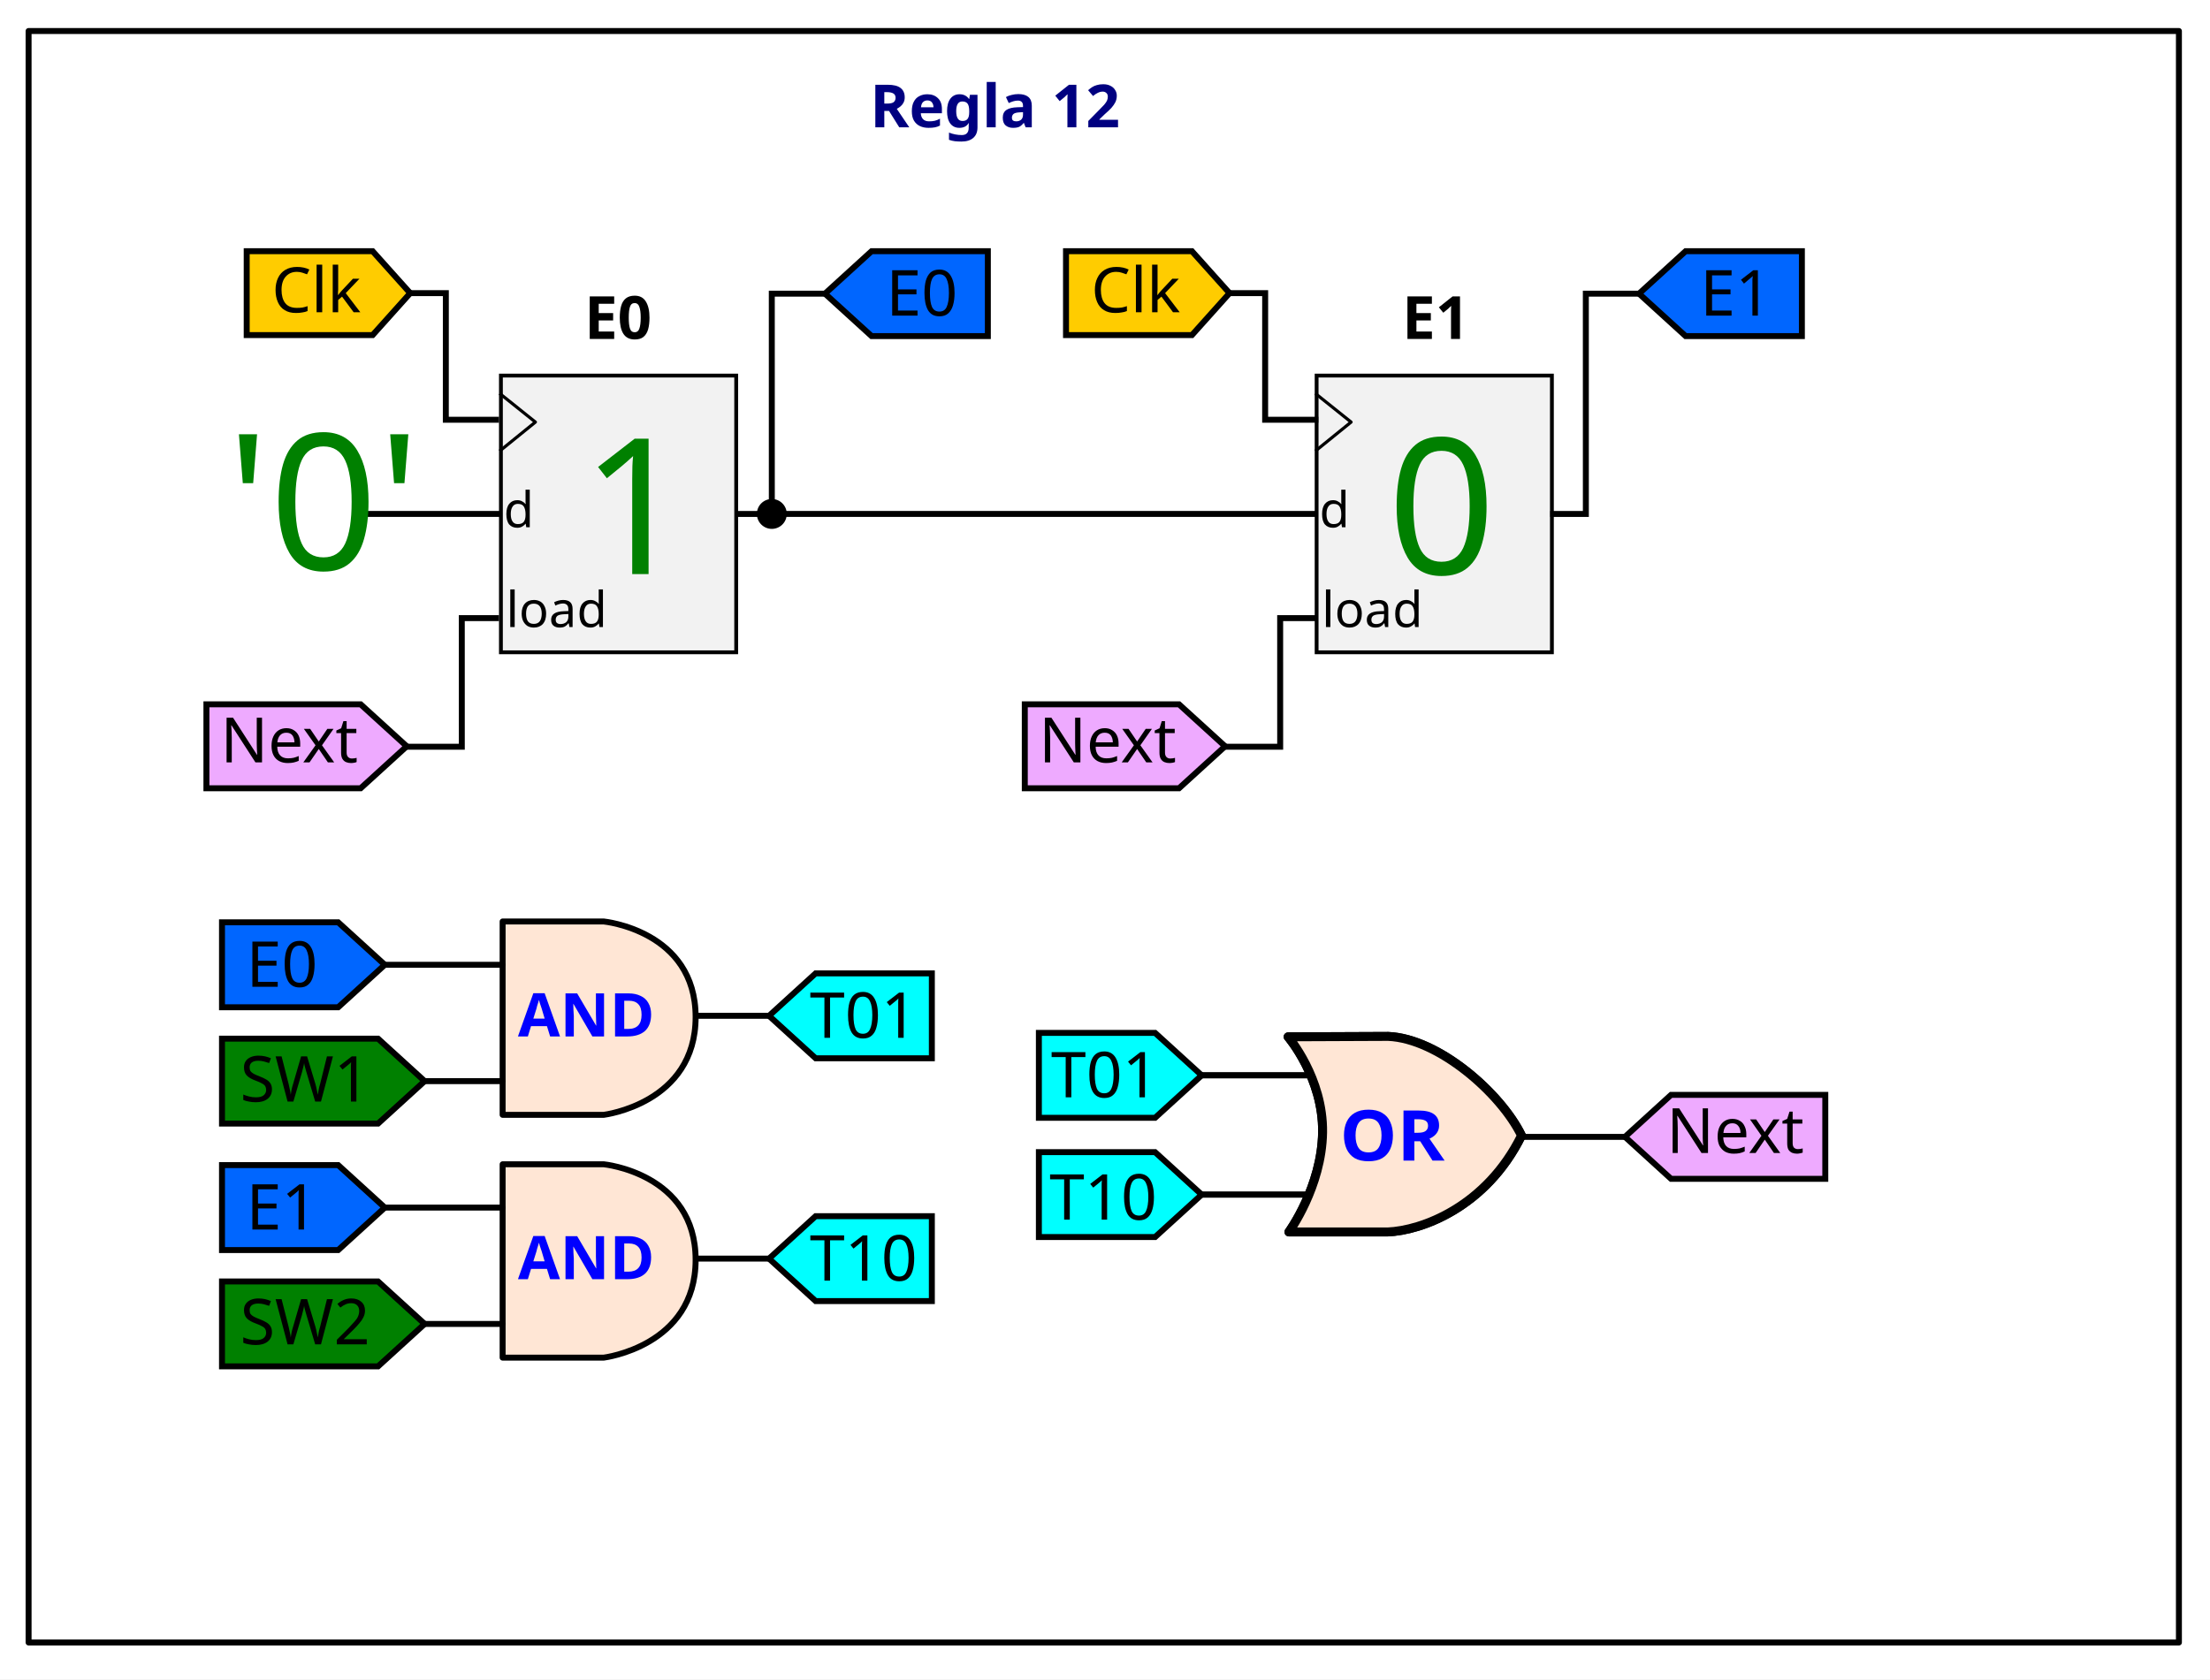
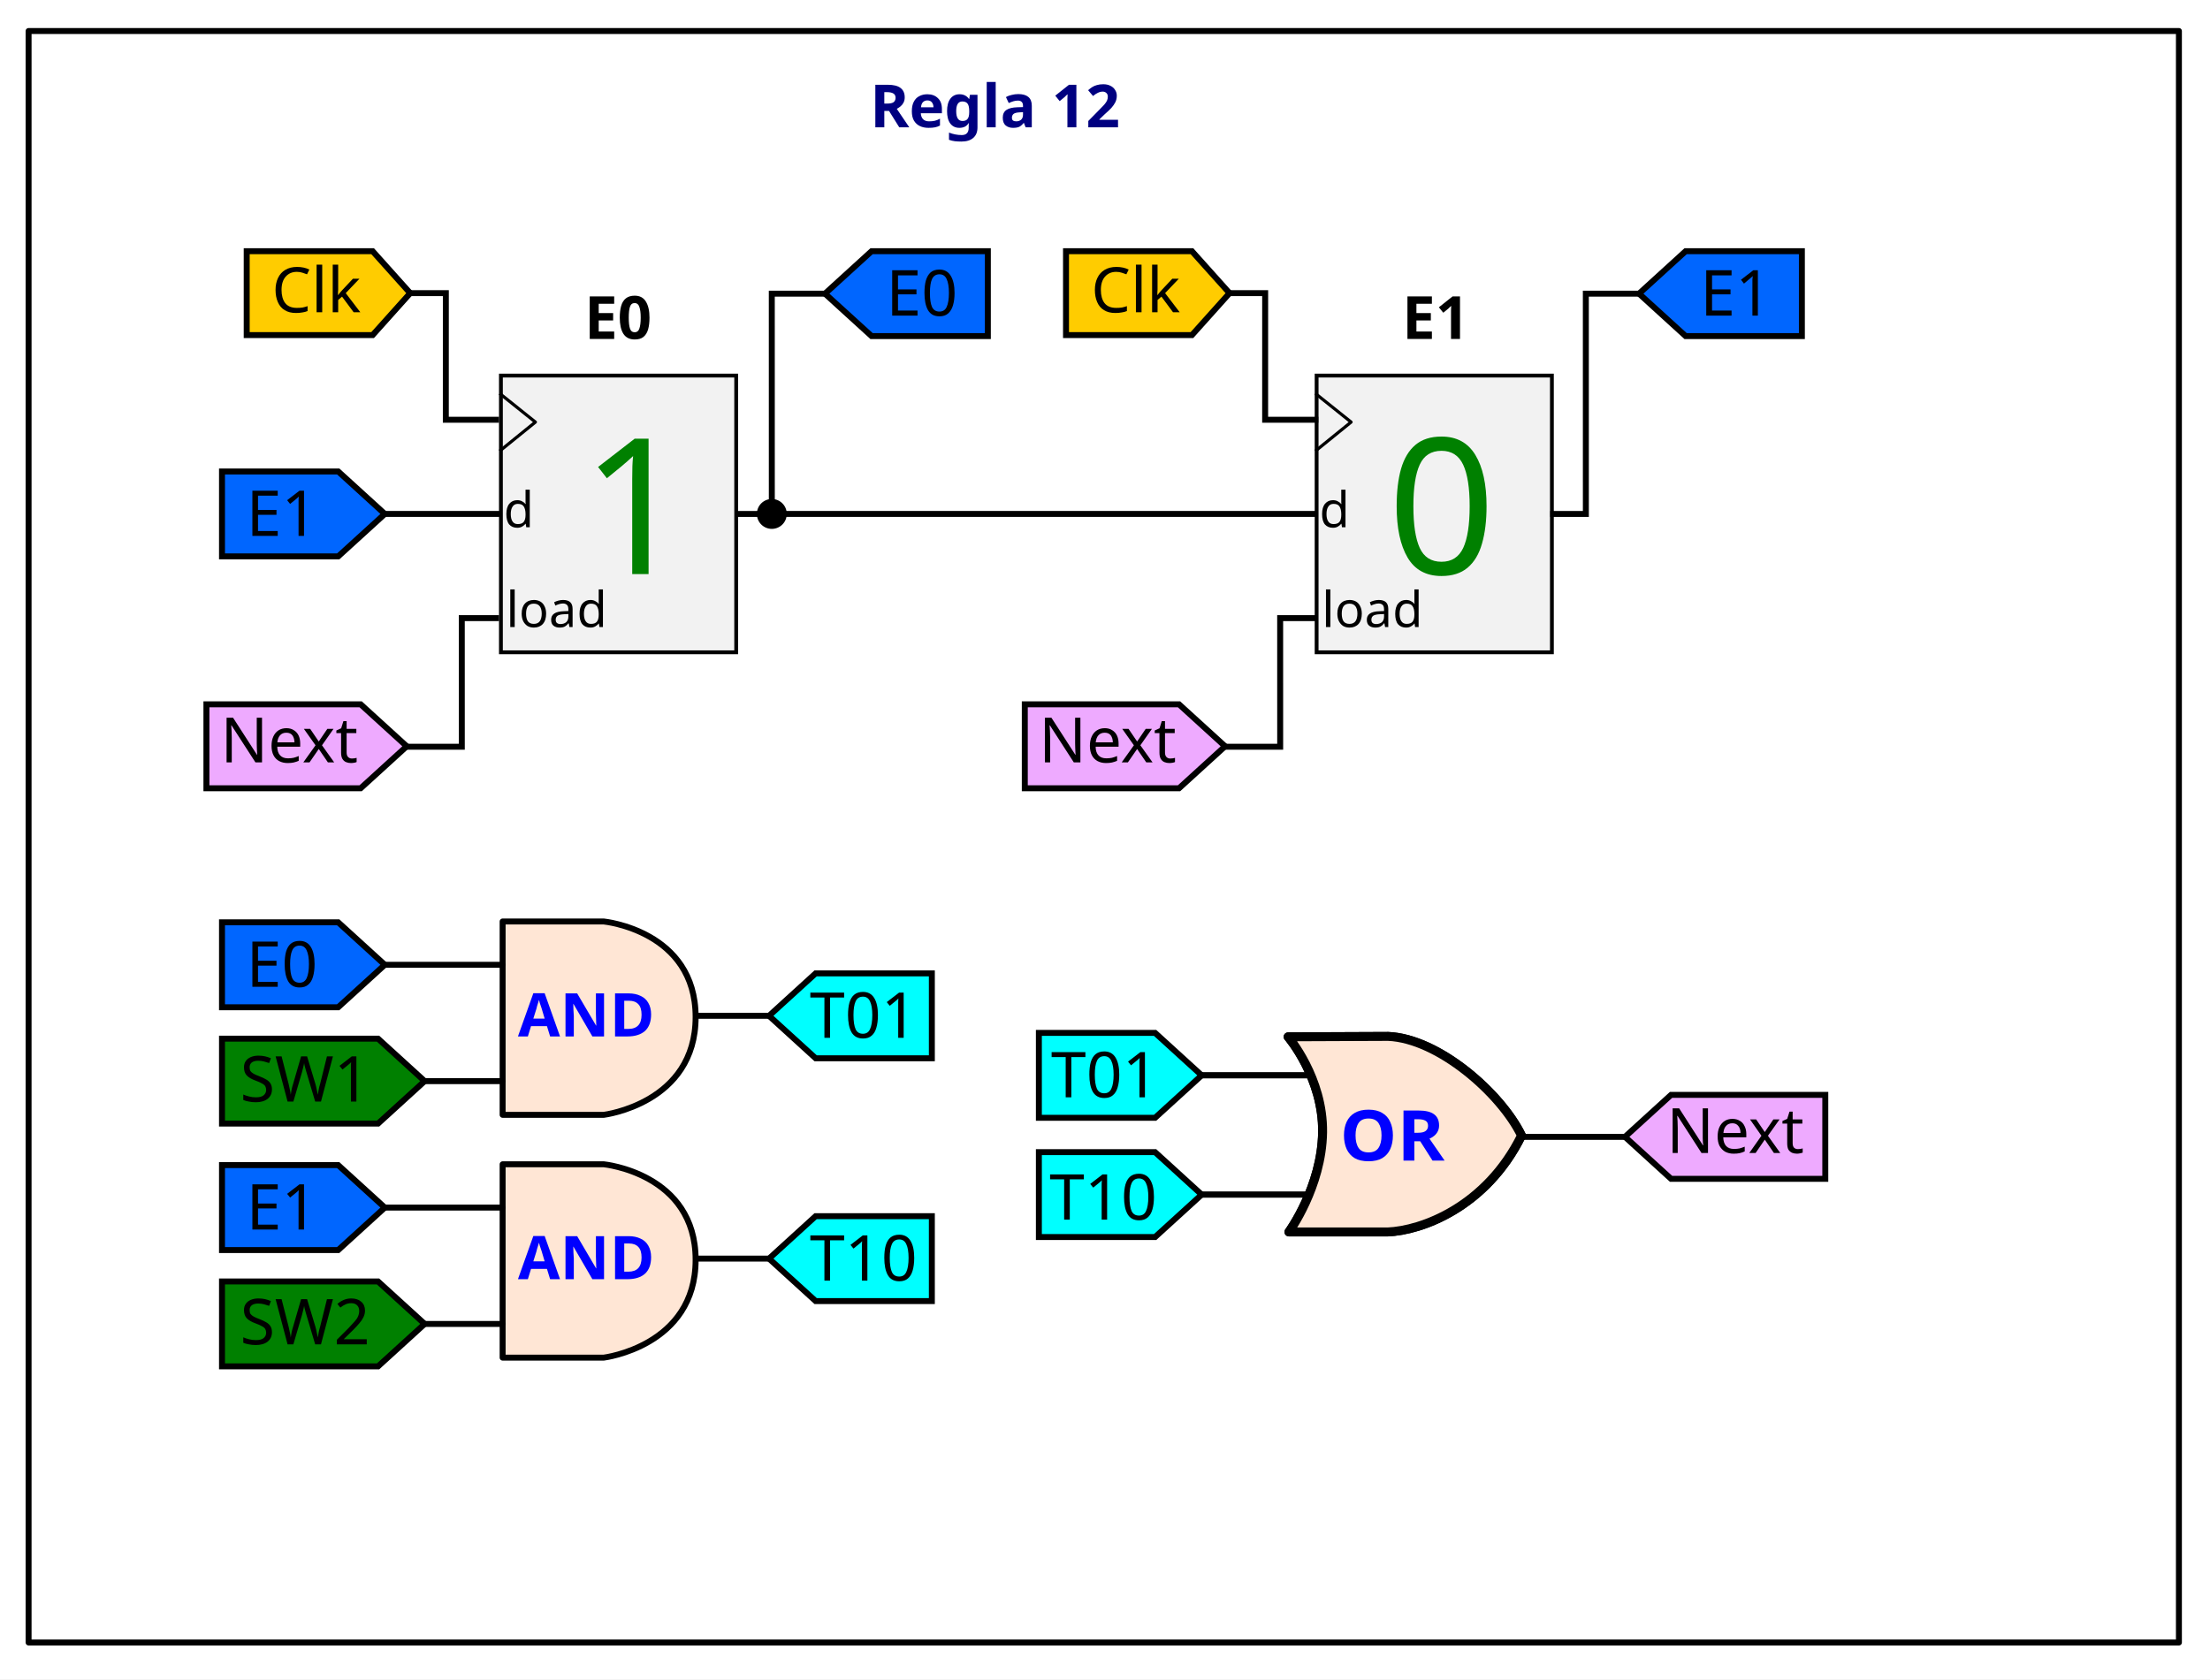
<svg xmlns="http://www.w3.org/2000/svg" width="196.325mm" height="149.228mm" viewBox="0 0 196.325 149.228" version="1.1" id="svg1">
  <defs id="defs1" />
  <g id="layer3" transform="translate(-10.61033,132.5671)">
    <rect style="fill:#ffffff;stroke:none;stroke-width:0.529;stroke-linecap:round;stroke-linejoin:round;stroke-dasharray:none" id="rect12" width="196.325" height="149.228" x="10.61" y="-132.567" />
    <rect style="fill:#ffffff;stroke:#000000;stroke-width:0.529;stroke-linecap:round;stroke-linejoin:round;stroke-dasharray:none" id="rect8" width="191.024" height="143.196" x="13.15" y="-129.811" />
  </g>
  <g id="layer1" transform="translate(-10.61033,132.5671)">
    <text xml:space="preserve" style="font-size:5.292px;font-family:Ubuntu;-inkscape-font-specification:Ubuntu;fill:#000080;stroke-width:0.265;stroke-linecap:round;stroke-linejoin:round" x="87.886" y="-121.251" id="text10">
      <tspan id="tspan10" style="font-style:normal;font-variant:normal;font-weight:bold;font-stretch:normal;font-family:Ubuntu;-inkscape-font-specification:'Ubuntu Bold';fill:#000080;stroke-width:0.265" x="87.886" y="-121.251">Regla 12</tspan>
    </text>
    <path id="path72" style="display:inline;fill:#008000;stroke:#000000;stroke-width:0.529;stroke-miterlimit:4;stroke-dasharray:none;stroke-opacity:1" d="m 30.332,-40.271 h 13.862 l 4.141,3.773 -4.141,3.773 h -13.862 z" />
    <text xml:space="preserve" style="font-style:normal;font-weight:normal;font-size:5.632px;line-height:1.25;font-family:sans-serif;display:inline;fill:#000000;fill-opacity:1;stroke:none;stroke-width:0.265" x="31.942" y="-34.684" id="text73">
      <tspan x="31.942" y="-34.684" style="font-style:normal;font-variant:normal;font-weight:500;font-stretch:normal;font-family:Ubuntu;-inkscape-font-specification:'Ubuntu Medium';stroke-width:0.265" id="tspan73">SW1</tspan>
    </text>
    <path style="display:inline;fill:#ffe6d5;stroke:#000000;stroke-width:0.529;stroke-linejoin:round;stroke-miterlimit:4;stroke-dasharray:none" id="path6-6" d="m 64.248,-33.503 h -8.987 v -17.18 h 8.987 c 0,0 8.158,0.796 8.158,8.49 0,7.693 -8.158,8.69 -8.158,8.69 z" />
    <path style="display:inline;fill:none;stroke:#000000;stroke-width:0.529;stroke-linecap:round;stroke-miterlimit:4;stroke-dasharray:none" d="m 72.461,-42.301 h 6.466" id="path13" />
    <path style="display:inline;fill:none;stroke:#000000;stroke-width:0.529;stroke-linecap:round;stroke-miterlimit:4;stroke-dasharray:none" d="m 48.335,-36.498 h 6.904" id="path1" />
    <path style="display:inline;fill:none;stroke:#000000;stroke-width:0.529;stroke-linecap:round;stroke-miterlimit:4;stroke-dasharray:none" d="m 44.796,-46.836 h 10.443" id="path8-3" />
    <text xml:space="preserve" style="font-style:normal;font-weight:normal;font-size:1.114px;line-height:0%;font-family:sans-serif;letter-spacing:0px;word-spacing:0px;display:inline;fill:#0000ff;fill-opacity:1;stroke:none;stroke-width:0.265px;stroke-linecap:butt;stroke-linejoin:miter;stroke-opacity:1" x="56.338" y="-40.675" id="text4142-5" transform="scale(1.005023,0.9950024)">
      <tspan id="tspan4144-6" x="56.338" y="-40.675" style="font-style:normal;font-variant:normal;font-weight:bold;font-stretch:normal;font-size:5.388px;line-height:1.25;font-family:sans-serif;-inkscape-font-specification:'sans-serif Bold';stroke-width:0.265px">AND</tspan>
    </text>
    <path id="path77" style="display:inline;fill:#0066ff;stroke:#000000;stroke-width:0.529;stroke-miterlimit:4;stroke-dasharray:none;stroke-opacity:1" d="m 30.332,-50.609 h 10.323 l 4.141,3.773 -4.141,3.773 h -10.323 z" />
    <text xml:space="preserve" style="font-style:normal;font-weight:normal;font-size:5.632px;line-height:1.25;font-family:sans-serif;display:inline;fill:#000000;fill-opacity:1;stroke:none;stroke-width:0.265" x="32.484" y="-44.881" id="text77">
      <tspan x="32.484" y="-44.881" style="font-style:normal;font-variant:normal;font-weight:500;font-stretch:normal;font-family:Ubuntu;-inkscape-font-specification:'Ubuntu Medium';stroke-width:0.265" id="tspan77">E0</tspan>
    </text>
    <path id="path95" style="display:inline;fill:#00ffff;stroke:#000000;stroke-width:0.529;stroke-miterlimit:4;stroke-dasharray:none;stroke-opacity:1" d="m 93.391,-46.074 h -10.323 l -4.141,3.773 4.141,3.773 h 10.323 z" />
    <text xml:space="preserve" style="font-style:normal;font-weight:normal;font-size:5.632px;line-height:1.25;font-family:sans-serif;display:inline;fill:#000000;fill-opacity:1;stroke:none;stroke-width:0.265" x="82.534" y="-40.346" id="text95">
      <tspan x="82.534" y="-40.346" style="font-style:normal;font-variant:normal;font-weight:500;font-stretch:normal;font-family:Ubuntu;-inkscape-font-specification:'Ubuntu Medium';stroke-width:0.265" id="tspan95">T01</tspan>
    </text>
    <path id="path6" style="display:inline;fill:#008000;stroke:#000000;stroke-width:0.529;stroke-miterlimit:4;stroke-dasharray:none;stroke-opacity:1" d="m 30.332,-18.696 h 13.862 l 4.141,3.773 -4.141,3.773 H 30.332 Z" />
    <text xml:space="preserve" style="font-style:normal;font-weight:normal;font-size:5.632px;line-height:1.25;font-family:sans-serif;display:inline;fill:#000000;fill-opacity:1;stroke:none;stroke-width:0.265" x="31.942" y="-13.109" id="text6">
      <tspan x="31.942" y="-13.109" style="font-style:normal;font-variant:normal;font-weight:500;font-stretch:normal;font-family:Ubuntu;-inkscape-font-specification:'Ubuntu Medium';stroke-width:0.265" id="tspan6">SW2</tspan>
    </text>
    <path style="display:inline;fill:#ffe6d5;stroke:#000000;stroke-width:0.529;stroke-linejoin:round;stroke-miterlimit:4;stroke-dasharray:none" id="path8" d="m 64.248,-11.928 h -8.987 v -17.18 h 8.987 c 0,0 8.158,0.796 8.158,8.49 0,7.693 -8.158,8.69 -8.158,8.69 z" />
    <path style="display:inline;fill:none;stroke:#000000;stroke-width:0.529;stroke-linecap:round;stroke-miterlimit:4;stroke-dasharray:none" d="m 72.461,-20.725 h 6.466" id="path15" />
    <path style="display:inline;fill:none;stroke:#000000;stroke-width:0.529;stroke-linecap:round;stroke-miterlimit:4;stroke-dasharray:none" d="m 48.335,-14.923 h 6.904" id="path14" />
    <path style="display:inline;fill:none;stroke:#000000;stroke-width:0.529;stroke-linecap:round;stroke-miterlimit:4;stroke-dasharray:none" d="M 44.796,-25.26 H 55.239" id="path9" />
    <text xml:space="preserve" style="font-style:normal;font-weight:normal;font-size:1.114px;line-height:0%;font-family:sans-serif;letter-spacing:0px;word-spacing:0px;display:inline;fill:#0000ff;fill-opacity:1;stroke:none;stroke-width:0.265px;stroke-linecap:butt;stroke-linejoin:miter;stroke-opacity:1" x="56.338" y="-18.991" id="text9" transform="scale(1.005023,0.9950024)">
      <tspan id="tspan9" x="56.338" y="-18.991" style="font-style:normal;font-variant:normal;font-weight:bold;font-stretch:normal;font-size:5.388px;line-height:1.25;font-family:sans-serif;-inkscape-font-specification:'sans-serif Bold';stroke-width:0.265px">AND</tspan>
    </text>
    <path id="path12" style="display:inline;fill:#0066ff;stroke:#000000;stroke-width:0.529;stroke-miterlimit:4;stroke-dasharray:none;stroke-opacity:1" d="m 30.332,-29.034 h 10.323 l 4.141,3.773 -4.141,3.773 H 30.332 Z" />
    <text xml:space="preserve" style="font-style:normal;font-weight:normal;font-size:5.632px;line-height:1.25;font-family:sans-serif;display:inline;fill:#000000;fill-opacity:1;stroke:none;stroke-width:0.265" x="32.484" y="-23.306" id="text20">
      <tspan x="32.484" y="-23.306" style="font-style:normal;font-variant:normal;font-weight:500;font-stretch:normal;font-family:Ubuntu;-inkscape-font-specification:'Ubuntu Medium';stroke-width:0.265" id="tspan20">E1</tspan>
    </text>
    <path id="path21" style="display:inline;fill:#00ffff;stroke:#000000;stroke-width:0.529;stroke-miterlimit:4;stroke-dasharray:none;stroke-opacity:1" d="m 93.391,-24.499 h -10.323 l -4.141,3.773 4.141,3.773 h 10.323 z" />
    <text xml:space="preserve" style="font-style:normal;font-weight:normal;font-size:5.632px;line-height:1.25;font-family:sans-serif;display:inline;fill:#000000;fill-opacity:1;stroke:none;stroke-width:0.265" x="82.534" y="-18.771" id="text21">
      <tspan x="82.534" y="-18.771" style="font-style:normal;font-variant:normal;font-weight:500;font-stretch:normal;font-family:Ubuntu;-inkscape-font-specification:'Ubuntu Medium';stroke-width:0.265" id="tspan21">T10</tspan>
    </text>
    <circle style="fill:#000000;stroke:none;stroke-width:0.529;stroke-dasharray:none;stroke-dashoffset:0" id="path33-3" cx="79.175" cy="-86.899" r="1.328" />
    <rect style="display:inline;fill:#f2f2f2;stroke:#000000;stroke-width:0.339;stroke-miterlimit:4;stroke-dasharray:none;stroke-opacity:1" id="rect6961" width="20.901" height="24.589" x="55.109" y="-99.193" />
    <path style="display:inline;fill:none;stroke:#000000;stroke-width:0.277;stroke-linecap:butt;stroke-linejoin:round;stroke-miterlimit:4;stroke-dasharray:none;stroke-opacity:1" d="m 54.997,-97.604 3.176,2.543 -3.176,2.575" id="path6963" />
    <text xml:space="preserve" style="font-style:normal;font-variant:normal;font-weight:normal;font-stretch:normal;font-size:4.407px;line-height:1.25;font-family:Ubuntu;-inkscape-font-specification:Ubuntu;display:inline;fill:#000000;fill-opacity:1;stroke:none;stroke-width:0.139" x="55.344" y="-85.713" id="text6967-2">
      <tspan x="55.344" y="-85.713" style="font-style:normal;font-variant:normal;font-weight:normal;font-stretch:normal;font-family:Ubuntu;-inkscape-font-specification:Ubuntu;stroke-width:0.139" id="tspan6965-5">d</tspan>
    </text>
    <text xml:space="preserve" style="font-style:normal;font-variant:normal;font-weight:normal;font-stretch:normal;font-size:4.407px;line-height:1.25;font-family:Ubuntu;-inkscape-font-specification:Ubuntu;display:inline;fill:#000000;fill-opacity:1;stroke:none;stroke-width:0.139" x="55.565" y="-76.849" id="text6975-1">
      <tspan x="55.565" y="-76.849" style="font-style:normal;font-variant:normal;font-weight:normal;font-stretch:normal;font-family:Ubuntu;-inkscape-font-specification:Ubuntu;stroke-width:0.139" id="tspan6973-3">load</tspan>
    </text>
-     <path style="display:inline;fill:none;stroke:#000000;stroke-width:0.529;stroke-dasharray:none;stroke-opacity:1" d="M 42.461,-86.899 H 55.177" id="path8148-6" />
+     <path style="display:inline;fill:none;stroke:#000000;stroke-width:0.529;stroke-dasharray:none;stroke-opacity:1" d="M 44.796,-86.899 H 55.177" id="path8148-6" />
    <rect style="display:inline;fill:#f2f2f2;stroke:#000000;stroke-width:0.339;stroke-miterlimit:4;stroke-dasharray:none;stroke-opacity:1" id="rect1" width="20.901" height="24.589" x="127.572" y="-99.193" />
    <path style="display:inline;fill:none;stroke:#000000;stroke-width:0.277;stroke-linecap:butt;stroke-linejoin:round;stroke-miterlimit:4;stroke-dasharray:none;stroke-opacity:1" d="m 127.459,-97.604 3.176,2.543 -3.176,2.575" id="path3" />
    <text xml:space="preserve" style="font-style:normal;font-variant:normal;font-weight:normal;font-stretch:normal;font-size:4.407px;line-height:1.25;font-family:Ubuntu;-inkscape-font-specification:Ubuntu;display:inline;fill:#000000;fill-opacity:1;stroke:none;stroke-width:0.139" x="127.807" y="-85.713" id="text3">
      <tspan x="127.807" y="-85.713" style="font-style:normal;font-variant:normal;font-weight:normal;font-stretch:normal;font-family:Ubuntu;-inkscape-font-specification:Ubuntu;stroke-width:0.139" id="tspan3">d</tspan>
    </text>
    <text xml:space="preserve" style="font-style:normal;font-variant:normal;font-weight:normal;font-stretch:normal;font-size:4.407px;line-height:1.25;font-family:Ubuntu;-inkscape-font-specification:Ubuntu;display:inline;fill:#000000;fill-opacity:1;stroke:none;stroke-width:0.139" x="128.028" y="-76.849" id="text4-6">
      <tspan x="128.028" y="-76.849" style="font-style:normal;font-variant:normal;font-weight:normal;font-stretch:normal;font-family:Ubuntu;-inkscape-font-specification:Ubuntu;stroke-width:0.139" id="tspan4-0">load</tspan>
    </text>
    <path style="display:inline;fill:none;stroke:#000000;stroke-width:0.529;stroke-dasharray:none;stroke-opacity:1" d="M 79.175,-86.899 H 127.64" id="path7" />
    <path id="path4" style="display:inline;fill:#0066ff;stroke:#000000;stroke-width:0.529;stroke-miterlimit:4;stroke-dasharray:none;stroke-opacity:1" d="M 98.366,-110.247 H 88.039 l -4.142,3.774 4.142,3.773 H 98.366 Z" />
    <text xml:space="preserve" style="font-style:normal;font-weight:normal;font-size:5.633px;line-height:1.25;font-family:sans-serif;display:inline;fill:#000000;fill-opacity:1;stroke:none;stroke-width:0.265" x="89.313" y="-104.529" id="text4-7" transform="scale(1.000099,0.9999015)">
      <tspan x="89.313" y="-104.529" style="font-style:normal;font-variant:normal;font-weight:500;font-stretch:normal;font-family:Ubuntu;-inkscape-font-specification:'Ubuntu Medium';stroke-width:0.265" id="tspan4-1">E0</tspan>
    </text>
    <text xml:space="preserve" style="font-size:5.292px;font-family:Ubuntu;-inkscape-font-specification:Ubuntu;fill:#000000;stroke-width:0.265;stroke-linecap:round;stroke-linejoin:round" x="62.517" y="-102.45" id="text12">
      <tspan id="tspan12" style="font-style:normal;font-variant:normal;font-weight:bold;font-stretch:normal;font-family:Ubuntu;-inkscape-font-specification:'Ubuntu Bold';fill:#000000;stroke-width:0.265" x="62.517" y="-102.45">E0</tspan>
    </text>
    <text xml:space="preserve" style="font-size:5.292px;font-family:Ubuntu;-inkscape-font-specification:Ubuntu;fill:#000000;stroke-width:0.265;stroke-linecap:round;stroke-linejoin:round" x="135.157" y="-102.45" id="text16">
      <tspan id="tspan16" style="font-style:normal;font-variant:normal;font-weight:bold;font-stretch:normal;font-family:Ubuntu;-inkscape-font-specification:'Ubuntu Bold';fill:#000000;stroke-width:0.265" x="135.157" y="-102.45">E1</tspan>
    </text>
    <text xml:space="preserve" style="font-style:normal;font-variant:normal;font-weight:normal;font-stretch:normal;font-size:16.861px;line-height:1.25;font-family:Ubuntu;-inkscape-font-specification:Ubuntu;display:inline;fill:#008000;fill-opacity:1;stroke:none;stroke-width:0.654" x="62.241" y="-81.555" id="text17">
      <tspan x="62.241" y="-81.555" style="font-style:normal;font-variant:normal;font-weight:normal;font-stretch:normal;font-family:Ubuntu;-inkscape-font-specification:Ubuntu;fill:#008000;stroke-width:0.654" id="tspan17">1</tspan>
    </text>
    <text xml:space="preserve" style="font-style:normal;font-variant:normal;font-weight:normal;font-stretch:normal;font-size:16.861px;line-height:1.25;font-family:Ubuntu;-inkscape-font-specification:Ubuntu;display:inline;fill:#008000;fill-opacity:1;stroke:none;stroke-width:0.654" x="133.854" y="-81.555" id="text18">
      <tspan x="133.854" y="-81.555" style="font-style:normal;font-variant:normal;font-weight:normal;font-stretch:normal;font-family:Ubuntu;-inkscape-font-specification:Ubuntu;fill:#008000;stroke-width:0.654" id="tspan18">0</tspan>
    </text>
    <path id="path6945" style="display:inline;fill:#ffcc00;stroke:#000000;stroke-width:0.529;stroke-miterlimit:4;stroke-dasharray:none;stroke-opacity:1" d="m 32.526,-110.247 h 11.185 l 3.341,3.729 -3.341,3.729 h -11.185 z" />
    <text xml:space="preserve" style="font-style:normal;font-weight:normal;font-size:5.567px;line-height:1.25;font-family:sans-serif;display:inline;fill:#000000;fill-opacity:1;stroke:none;stroke-width:0.265" x="34.743" y="-104.828" id="text6949" transform="scale(1.000103,0.9998973)">
      <tspan x="34.743" y="-104.828" style="font-style:normal;font-variant:normal;font-weight:normal;font-stretch:normal;font-family:Ubuntu;-inkscape-font-specification:Ubuntu;stroke-width:0.265" id="tspan6947">Clk</tspan>
    </text>
    <g id="g6957" transform="matrix(0.5260272,0,0,0.5259192,-100.3734,547.5493)" style="stroke-width:1.006;stroke-dasharray:none">
      <path id="path6951-8" style="display:inline;fill:#eeaaff;stroke:#000000;stroke-width:1.006;stroke-miterlimit:4;stroke-dasharray:none;stroke-opacity:1" d="m 245.845,-1174.191 h 26.048 l 7.781,7.09 -7.781,7.09 h -26.048 z" />
      <text xml:space="preserve" style="font-style:normal;font-weight:normal;font-size:10.583px;line-height:1.25;font-family:sans-serif;display:inline;fill:#000000;fill-opacity:1;stroke:none;stroke-width:1.006;stroke-dasharray:none" x="248.22" y="-1164.377" id="text6955-3">
        <tspan x="248.22" y="-1164.377" style="font-style:normal;font-variant:normal;font-weight:500;font-stretch:normal;font-family:Ubuntu;-inkscape-font-specification:'Ubuntu Medium';stroke-width:1.006;stroke-dasharray:none" id="tspan6953-8">Next</tspan>
      </text>
    </g>
    <path style="display:inline;fill:none;stroke:#000000;stroke-width:0.529;stroke-dasharray:none;stroke-opacity:1" d="m 47.052,-106.518 h 3.165 l -0.002,11.252 v 0 h 4.724" id="path6979-4" />
    <path style="display:inline;fill:none;stroke:#000000;stroke-width:0.529;stroke-dasharray:none;stroke-opacity:1" d="m 54.94,-77.641 h -3.307 l 0.002,11.43 v 0 h -4.937" id="path6981-3-8" />
    <g id="g19" transform="matrix(0.5260272,0,0,0.5259192,-27.67357,547.5493)" style="stroke-width:1.006;stroke-dasharray:none">
      <path id="path19" style="display:inline;fill:#eeaaff;stroke:#000000;stroke-width:1.006;stroke-miterlimit:4;stroke-dasharray:none;stroke-opacity:1" d="m 245.845,-1174.191 h 26.048 l 7.781,7.09 -7.781,7.09 h -26.048 z" />
      <text xml:space="preserve" style="font-style:normal;font-weight:normal;font-size:10.583px;line-height:1.25;font-family:sans-serif;display:inline;fill:#000000;fill-opacity:1;stroke:none;stroke-width:1.006;stroke-dasharray:none" x="248.22" y="-1164.377" id="text19">
        <tspan x="248.22" y="-1164.377" style="font-style:normal;font-variant:normal;font-weight:500;font-stretch:normal;font-family:Ubuntu;-inkscape-font-specification:'Ubuntu Medium';stroke-width:1.006;stroke-dasharray:none" id="tspan19">Next</tspan>
      </text>
    </g>
    <path style="display:inline;fill:none;stroke:#000000;stroke-width:0.529;stroke-dasharray:none;stroke-opacity:1" d="m 127.64,-77.641 h -3.307 l 0.002,11.43 v 0 h -4.937" id="path20" />
    <path id="path24" style="display:inline;fill:#ffcc00;stroke:#000000;stroke-width:0.529;stroke-miterlimit:4;stroke-dasharray:none;stroke-opacity:1" d="m 105.309,-110.247 h 11.185 l 3.341,3.729 -3.341,3.729 h -11.185 z" />
    <text xml:space="preserve" style="font-style:normal;font-weight:normal;font-size:5.567px;line-height:1.25;font-family:sans-serif;display:inline;fill:#000000;fill-opacity:1;stroke:none;stroke-width:0.265" x="107.519" y="-104.828" id="text24" transform="scale(1.000103,0.9998973)">
      <tspan x="107.519" y="-104.828" style="font-style:normal;font-variant:normal;font-weight:normal;font-stretch:normal;font-family:Ubuntu;-inkscape-font-specification:Ubuntu;stroke-width:0.265" id="tspan24">Clk</tspan>
    </text>
    <path style="display:inline;fill:none;stroke:#000000;stroke-width:0.529;stroke-dasharray:none;stroke-opacity:1" d="m 119.836,-106.518 h 3.165 l -0.002,11.252 v 0 h 4.724" id="path25" />
    <path style="display:inline;fill:none;stroke:#000000;stroke-width:0.529;stroke-dasharray:none;stroke-opacity:1" d="m 76.01,-86.899 h 3.165 l -0.002,-19.574 v 0 h 4.724" id="path29" />
    <path id="path31" style="display:inline;fill:#0066ff;stroke:#000000;stroke-width:0.529;stroke-miterlimit:4;stroke-dasharray:none;stroke-opacity:1" d="m 170.68,-110.247 h -10.326 l -4.142,3.774 4.142,3.773 h 10.326 z" />
    <text xml:space="preserve" style="font-style:normal;font-weight:normal;font-size:5.633px;line-height:1.25;font-family:sans-serif;display:inline;fill:#000000;fill-opacity:1;stroke:none;stroke-width:0.265" x="161.621" y="-104.529" id="text31" transform="scale(1.000099,0.9999015)">
      <tspan x="161.621" y="-104.529" style="font-style:normal;font-variant:normal;font-weight:500;font-stretch:normal;font-family:Ubuntu;-inkscape-font-specification:'Ubuntu Medium';stroke-width:0.265" id="tspan31">E1</tspan>
    </text>
    <path style="display:inline;fill:none;stroke:#000000;stroke-width:0.529;stroke-dasharray:none;stroke-opacity:1" d="m 148.325,-86.899 h 3.165 l -0.002,-19.574 v 0 h 4.724" id="path32" />
-     <text xml:space="preserve" style="font-style:normal;font-variant:normal;font-weight:normal;font-stretch:normal;font-size:16.861px;line-height:1.25;font-family:Ubuntu;-inkscape-font-specification:Ubuntu;display:inline;fill:#008000;fill-opacity:1;stroke:none;stroke-width:0.654" x="30.744" y="-81.945" id="text32">
-       <tspan x="30.744" y="-81.945" style="font-style:normal;font-variant:normal;font-weight:normal;font-stretch:normal;font-family:Ubuntu;-inkscape-font-specification:Ubuntu;fill:#008000;stroke-width:0.654" id="tspan32">'0'</tspan>
-     </text>
    <g id="g23" transform="translate(-3.954221,-147.4523)">
      <path id="path6951" style="display:inline;fill:#eeaaff;stroke:#000000;stroke-width:0.529;stroke-miterlimit:4;stroke-dasharray:none;stroke-opacity:1" d="m 176.714,112.177 h -13.702 l -4.093,3.729 4.093,3.729 h 13.702 z" />
      <text xml:space="preserve" style="font-style:normal;font-weight:normal;font-size:5.567px;line-height:1.25;font-family:sans-serif;display:inline;fill:#000000;fill-opacity:1;stroke:none;stroke-width:0.529;stroke-dasharray:none" x="162.589" y="117.351" id="text6955" transform="scale(1.000103,0.9998973)">
        <tspan x="162.589" y="117.351" style="font-style:normal;font-variant:normal;font-weight:500;font-stretch:normal;font-family:Ubuntu;-inkscape-font-specification:'Ubuntu Medium';stroke-width:0.529;stroke-dasharray:none" id="tspan6953">Next</tspan>
      </text>
    </g>
    <path id="path17" style="display:inline;fill:#00ffff;stroke:#000000;stroke-width:0.529;stroke-miterlimit:4;stroke-dasharray:none;stroke-opacity:1" d="m 102.899,-40.785 h 10.323 l 4.141,3.773 -4.141,3.773 h -10.323 z" />
    <text xml:space="preserve" style="font-style:normal;font-weight:normal;font-size:5.632px;line-height:1.25;font-family:sans-serif;display:inline;fill:#000000;fill-opacity:1;stroke:none;stroke-width:0.265" x="103.97" y="-35.057" id="text22">
      <tspan x="103.97" y="-35.057" style="font-style:normal;font-variant:normal;font-weight:500;font-stretch:normal;font-family:Ubuntu;-inkscape-font-specification:'Ubuntu Medium';stroke-width:0.265" id="tspan22">T01</tspan>
    </text>
    <path id="path23" style="display:inline;fill:#00ffff;stroke:#000000;stroke-width:0.529;stroke-miterlimit:4;stroke-dasharray:none;stroke-opacity:1" d="m 102.899,-30.187 h 10.323 l 4.141,3.773 -4.141,3.773 h -10.323 z" />
    <text xml:space="preserve" style="font-style:normal;font-weight:normal;font-size:5.632px;line-height:1.25;font-family:sans-serif;display:inline;fill:#000000;fill-opacity:1;stroke:none;stroke-width:0.265" x="103.832" y="-24.192" id="text23">
      <tspan x="103.832" y="-24.192" style="font-style:normal;font-variant:normal;font-weight:500;font-stretch:normal;font-family:Ubuntu;-inkscape-font-specification:'Ubuntu Medium';stroke-width:0.265" id="tspan23">T10</tspan>
    </text>
    <path style="display:inline;fill:#ffe6d5;stroke:#000000;stroke-width:0.794;stroke-linecap:round;stroke-linejoin:round;stroke-miterlimit:4;stroke-dasharray:none" id="path116" d="m 133.874,-23.096 h -8.764 c 0,0 2.921,-4.001 2.993,-8.845 0.071,-4.843 -3.063,-8.493 -3.063,-8.493 l 8.888,-0.037 c 4.471,0.183 10.002,5.027 11.846,8.812 -3.139,6.35 -8.872,8.446 -11.899,8.564 z" />
    <path id="path117" d="m 117.363,-37.012 h 9.589" style="display:inline;fill:none;stroke:#000000;stroke-width:0.529;stroke-linecap:round;stroke-miterlimit:4;stroke-dasharray:none" />
    <path id="path118" d="m 117.363,-26.414 h 9.527" style="display:inline;fill:none;stroke:#000000;stroke-width:0.529;stroke-linecap:round;stroke-miterlimit:4;stroke-dasharray:none" />
    <path id="path119" d="m 145.643,-31.546 h 9.321" style="display:inline;fill:none;stroke:#000000;stroke-width:0.529;stroke-linecap:round;stroke-miterlimit:4;stroke-dasharray:none" />
    <text id="text119" line-height="125%" x="128.145" y="-29.783" font-style="normal" font-size="17.5px" xml:space="preserve" font-weight="normal" style="font-style:normal;font-weight:normal;font-size:6.311px;line-height:0%;font-family:sans-serif;letter-spacing:0px;word-spacing:0px;display:inline;fill:#0000ff;stroke-width:0.265" transform="scale(1.011662,0.9884728)">
      <tspan style="font-style:normal;font-variant:normal;font-weight:bold;font-stretch:normal;font-family:sans-serif;stroke-width:0.265" id="tspan119" x="128.145" y="-29.783" font-variant="normal" font-stretch="normal" font-style="normal" font-weight="bold">OR</tspan>
    </text>
    <path style="display:inline;fill:#ffe6d5;stroke:#000000;stroke-width:0.794;stroke-linecap:round;stroke-linejoin:round;stroke-miterlimit:4;stroke-dasharray:none" id="path122" d="m 133.874,-23.096 h -8.764 c 0,0 2.921,-4.001 2.993,-8.845 0.071,-4.843 -3.063,-8.493 -3.063,-8.493 l 8.888,-0.037 c 4.471,0.183 10.002,5.027 11.846,8.812 -3.139,6.35 -8.872,8.446 -11.899,8.564 z" />
    <path id="path123" d="m 117.363,-37.012 h 9.589" style="display:inline;fill:none;stroke:#000000;stroke-width:0.529;stroke-linecap:round;stroke-miterlimit:4;stroke-dasharray:none" />
    <path id="path124" d="m 117.363,-26.414 h 9.527" style="display:inline;fill:none;stroke:#000000;stroke-width:0.529;stroke-linecap:round;stroke-miterlimit:4;stroke-dasharray:none" />
    <text id="text124" line-height="125%" x="128.145" y="-29.783" font-style="normal" font-size="17.5px" xml:space="preserve" font-weight="normal" style="font-style:normal;font-weight:normal;font-size:6.311px;line-height:0%;font-family:sans-serif;letter-spacing:0px;word-spacing:0px;display:inline;fill:#0000ff;stroke-width:0.265" transform="scale(1.011662,0.9884728)">
      <tspan style="font-style:normal;font-variant:normal;font-weight:bold;font-stretch:normal;font-family:sans-serif;stroke-width:0.265" id="tspan124" x="128.145" y="-29.783" font-variant="normal" font-stretch="normal" font-style="normal" font-weight="bold">OR</tspan>
    </text>
+     <path id="path2" style="display:inline;fill:#0066ff;stroke:#000000;stroke-width:0.529;stroke-miterlimit:4;stroke-dasharray:none;stroke-opacity:1" d="m 30.332,-90.672 h 10.323 l 4.141,3.773 -4.141,3.773 H 30.332 Z" />
+     <text xml:space="preserve" style="font-style:normal;font-weight:normal;font-size:5.632px;line-height:1.25;font-family:sans-serif;display:inline;fill:#000000;fill-opacity:1;stroke:none;stroke-width:0.265" x="32.484" y="-84.944" id="text2">
+       <tspan x="32.484" y="-84.944" style="font-style:normal;font-variant:normal;font-weight:500;font-stretch:normal;font-family:Ubuntu;-inkscape-font-specification:'Ubuntu Medium';stroke-width:0.265" id="tspan2">E1</tspan>
+     </text>
  </g>
</svg>
